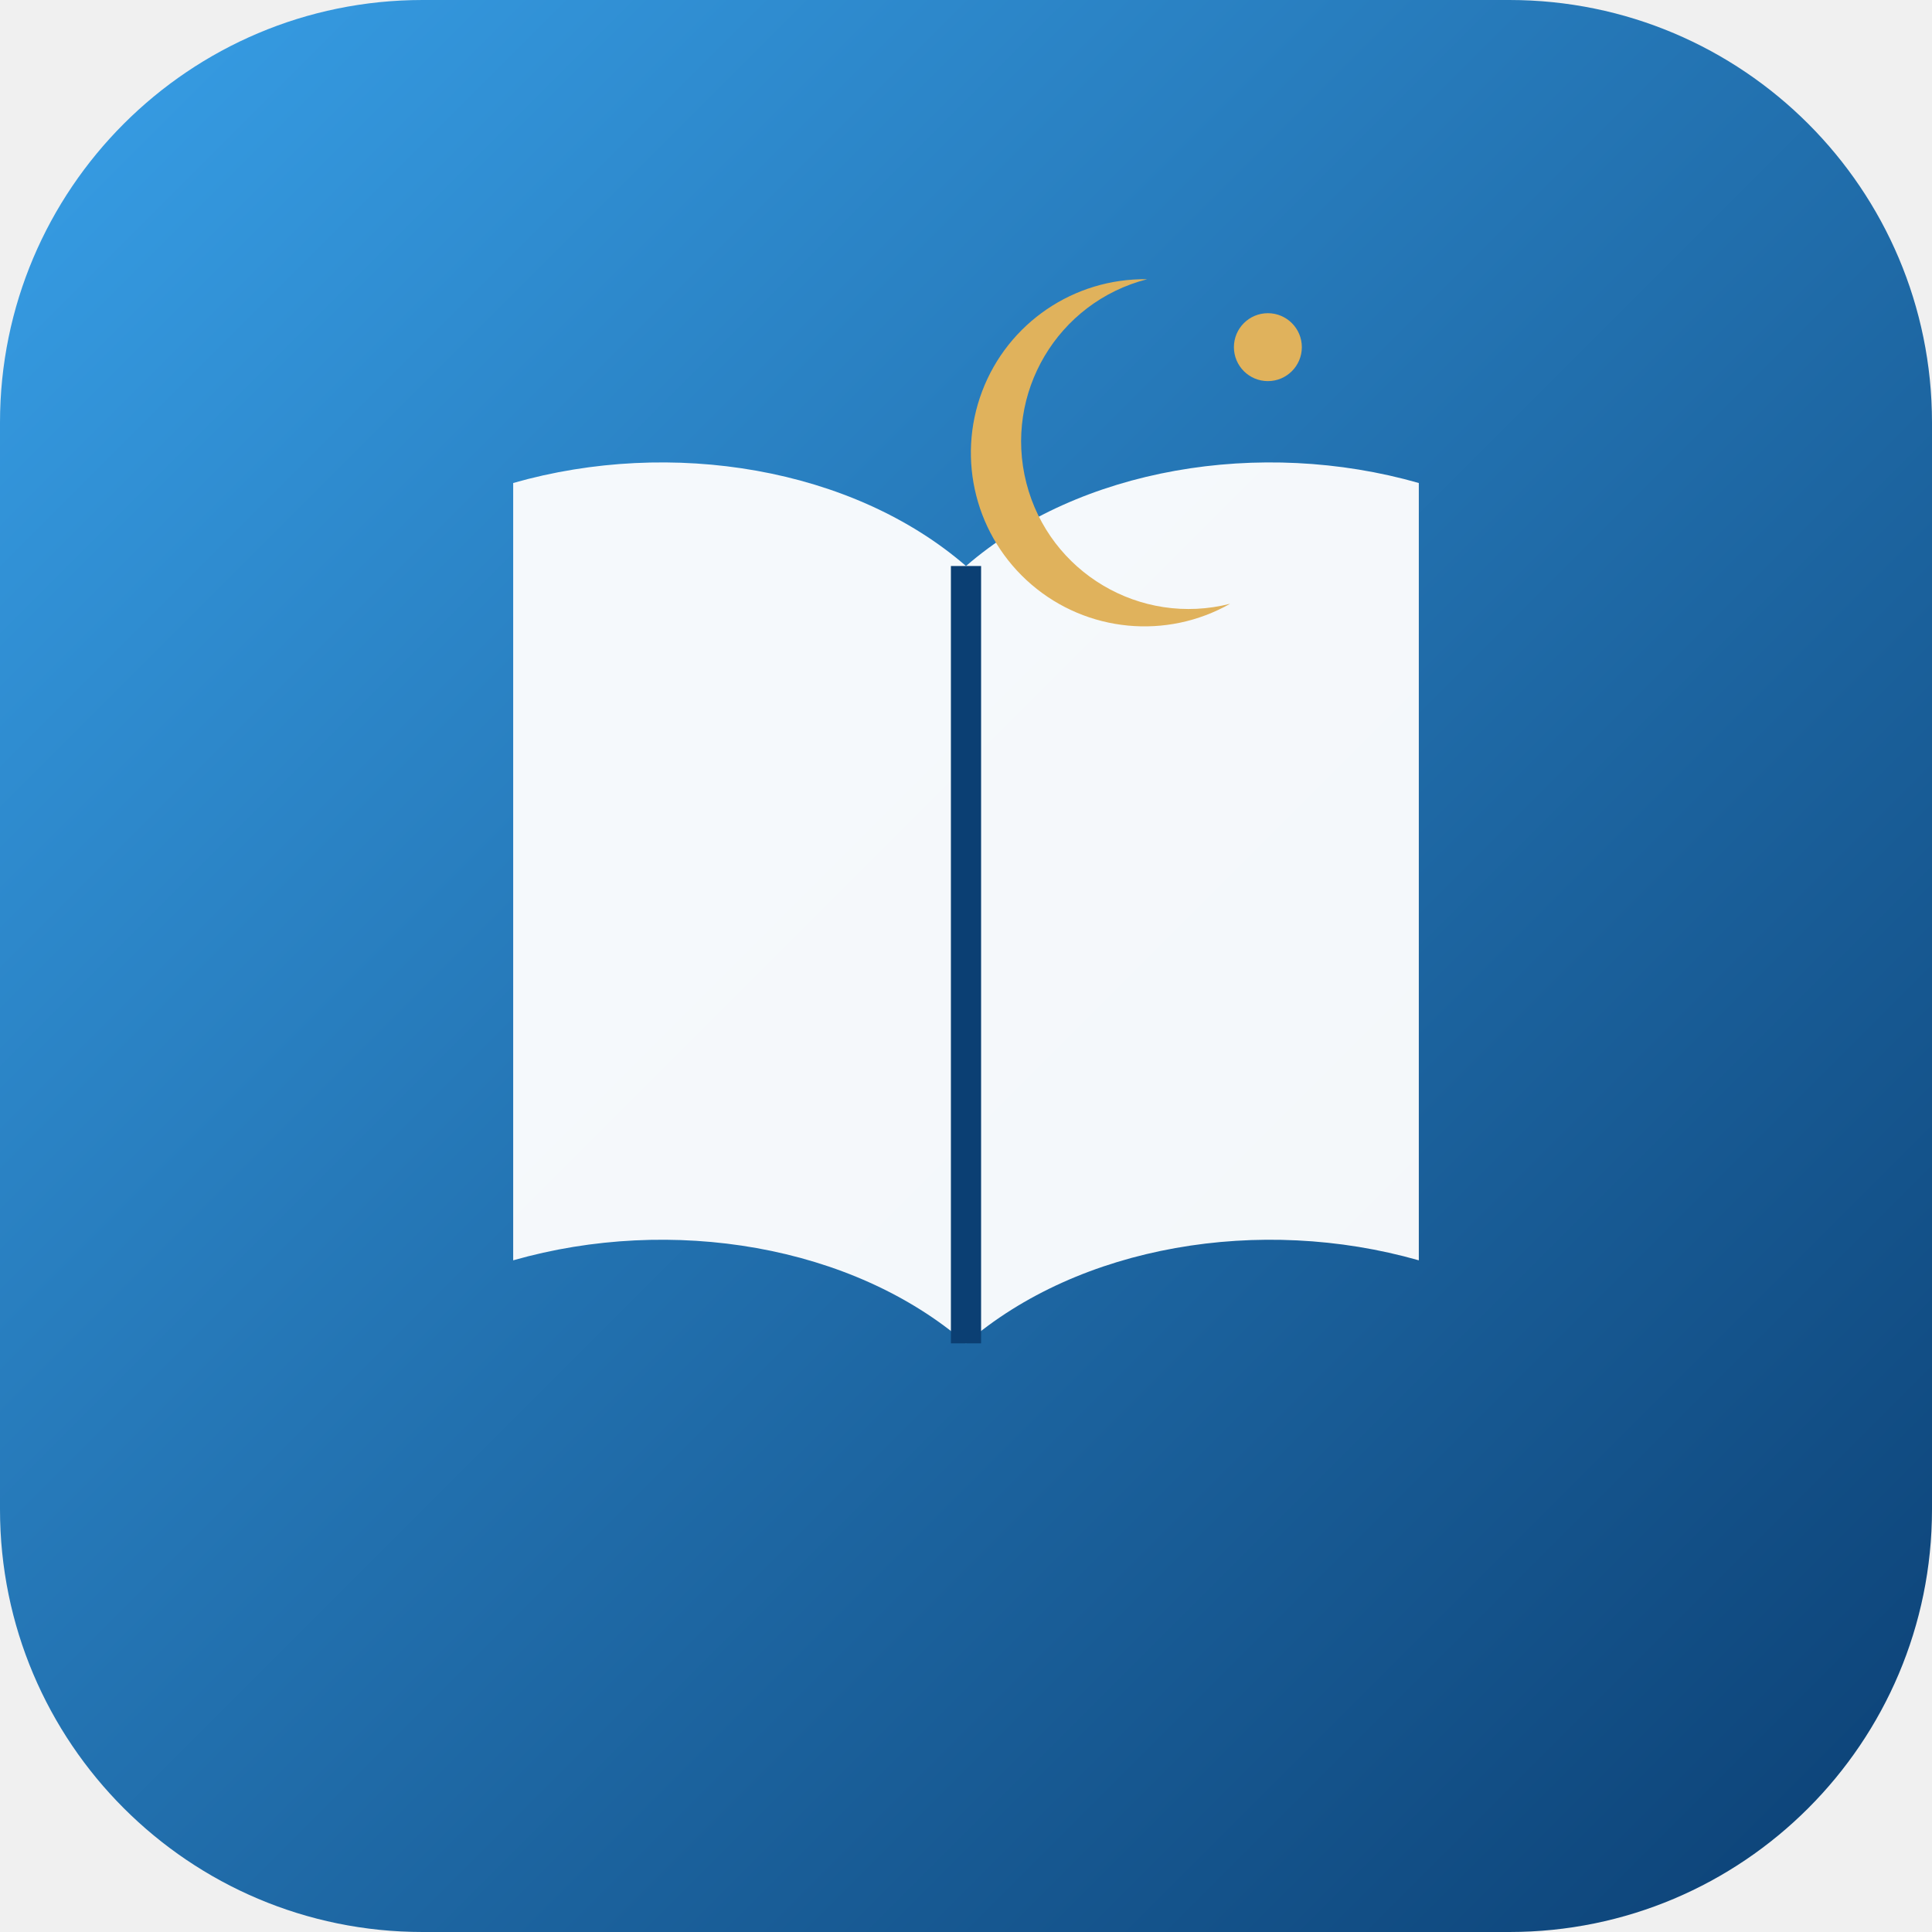
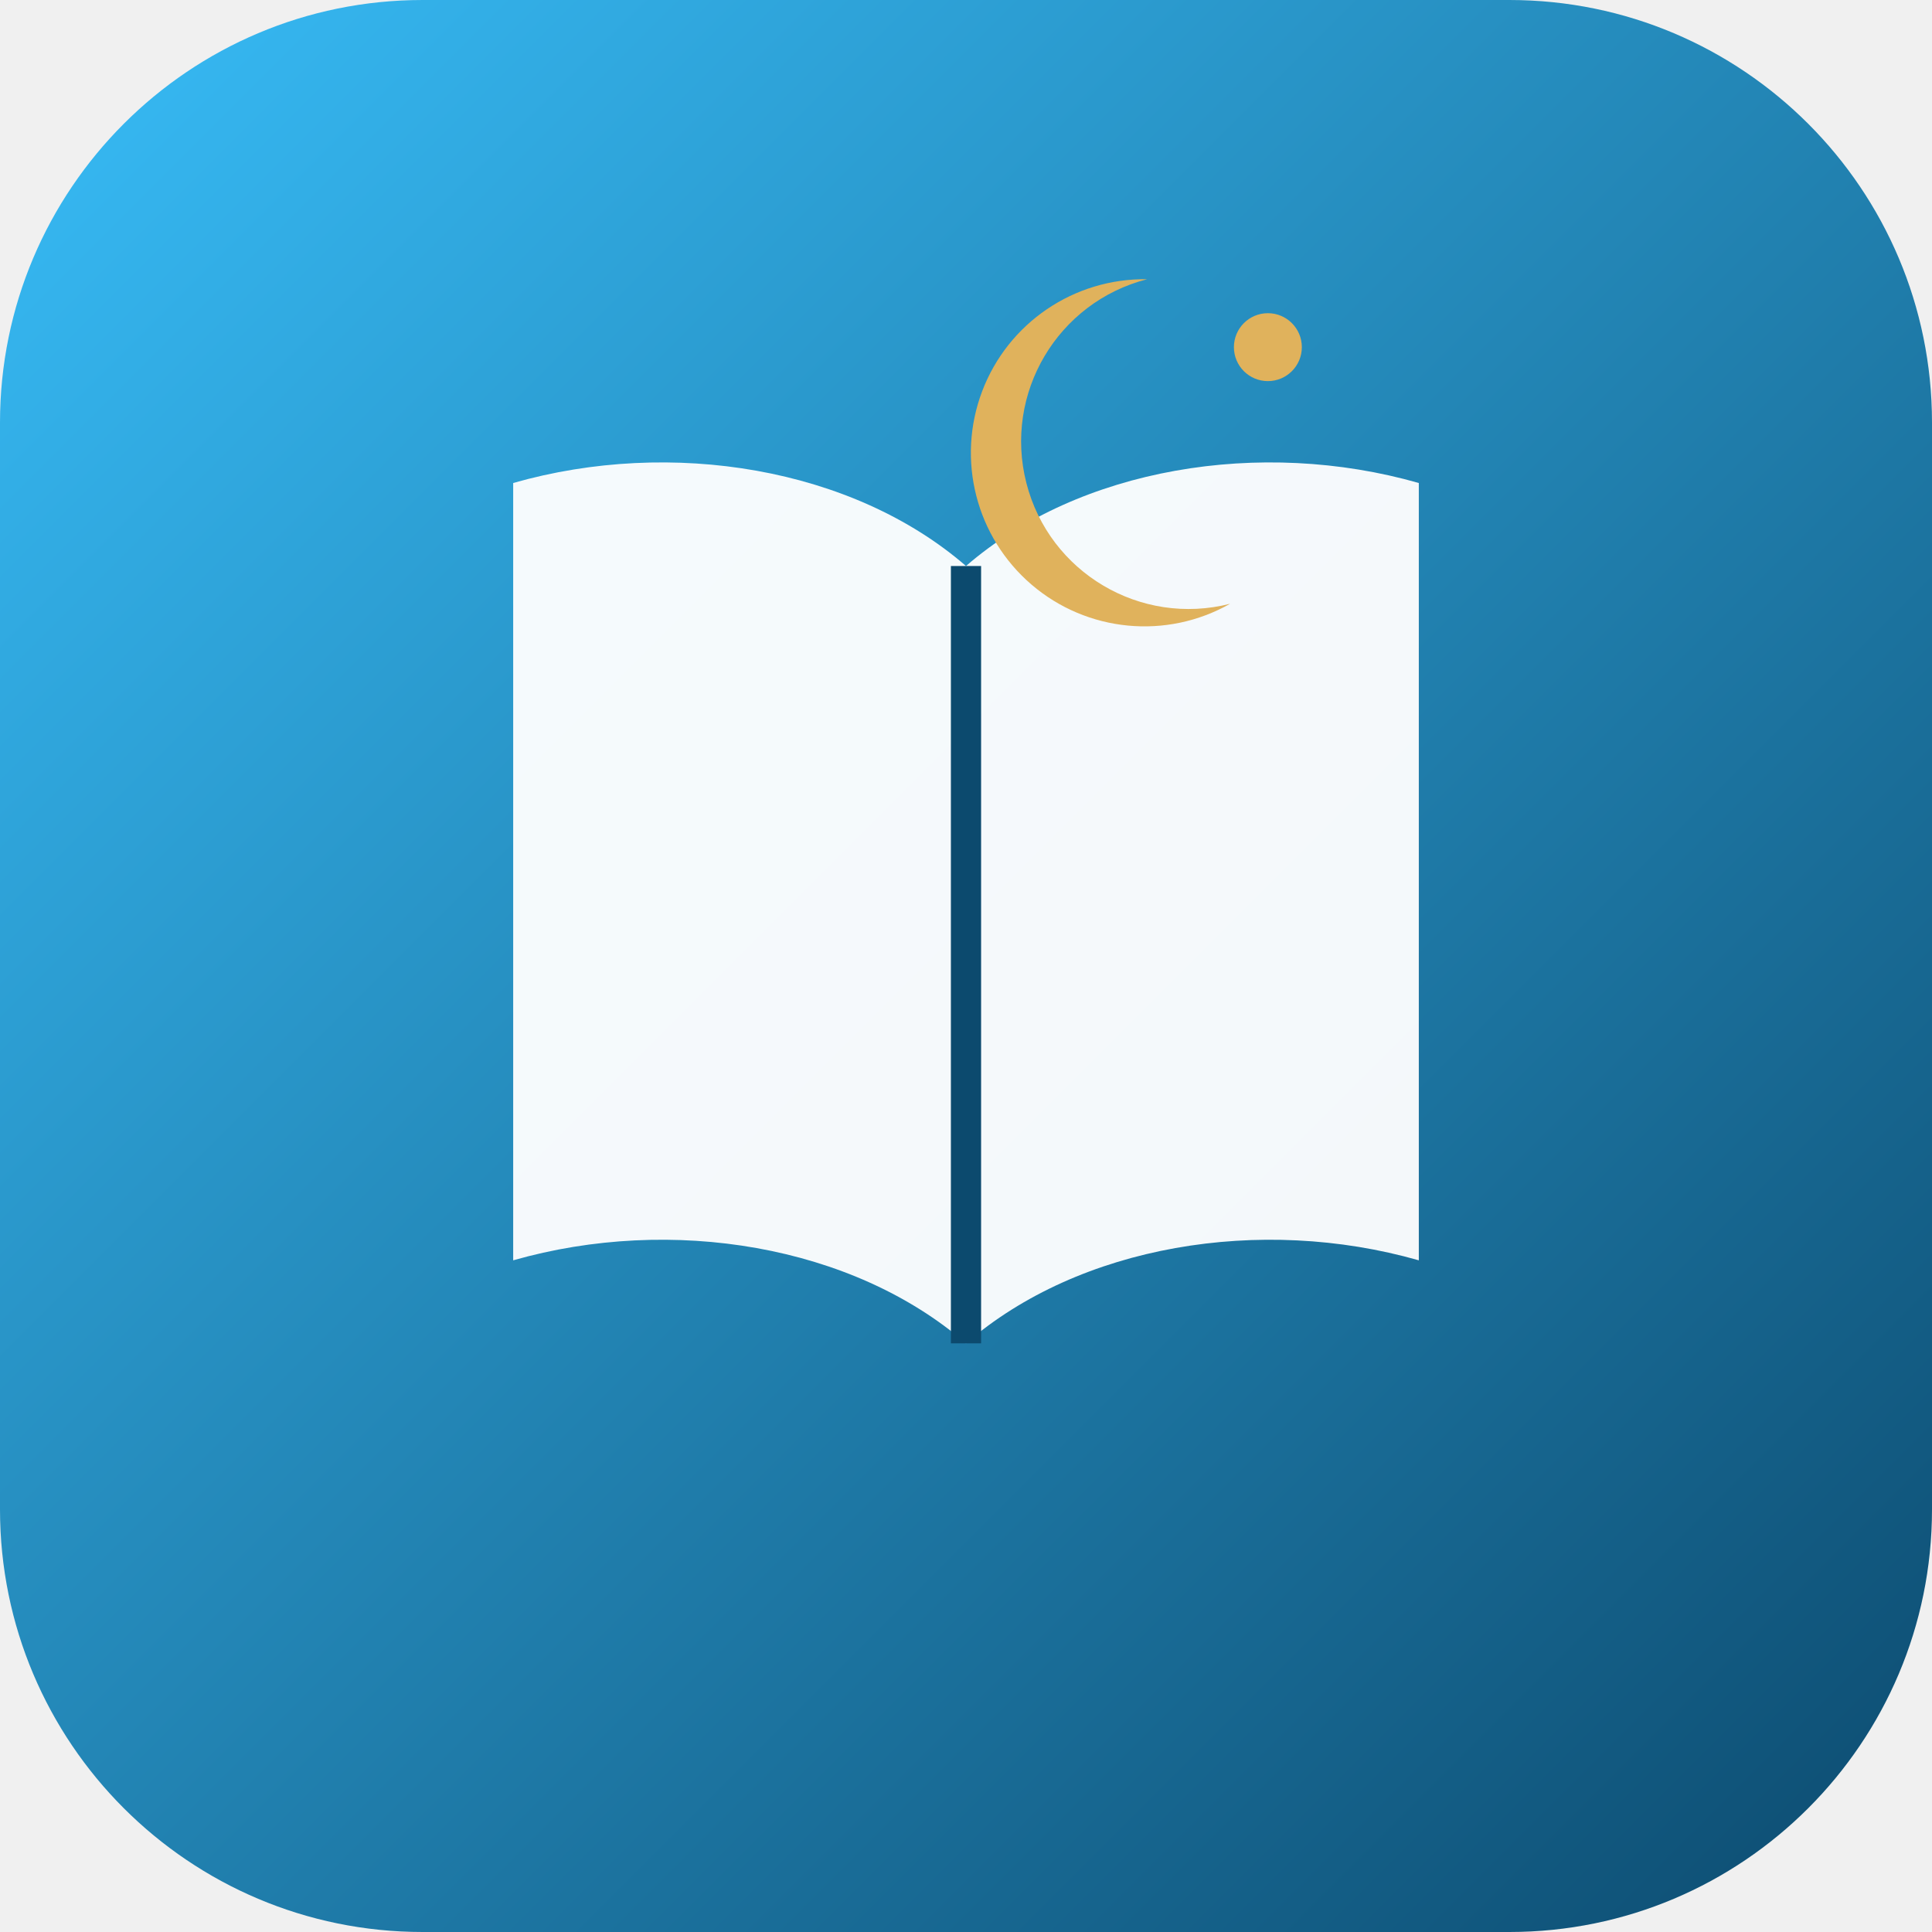
<svg xmlns="http://www.w3.org/2000/svg" viewBox="0 0 512 512">
  <defs>
    <linearGradient id="g" x1="0" y1="0" x2="1" y2="1">
-       <stop offset="0" stop-color="#38a0e8" />
-       <stop offset="1" stop-color="#0b3f73" />
+       <stop offset="0" stop-color="#38bdf8" />
+       <stop offset="1" stop-color="#0c4a6e" />
    </linearGradient>
  </defs>
  <rect width="512" height="512" rx="112" fill="url(#g)" />
  <path d="M256 150c-30-26-78-34-120-22v206c42-12 90-4 120 22 30-26 78-34 120-22V128c-42-12-90-4-120 22z" fill="#fff" opacity=".95" />
-   <path d="M256 150v206" stroke="#0b3f73" stroke-width="8" />
+   <path d="M256 150v206" stroke="#0c4a6e" stroke-width="8" />
  <path d="M304 74a46 46 0 1 0 22 86 38 38 0 1 1-22-86z" fill="#e0b25c" />
  <circle cx="336" cy="92" r="9" fill="#e0b25c" />
</svg>
